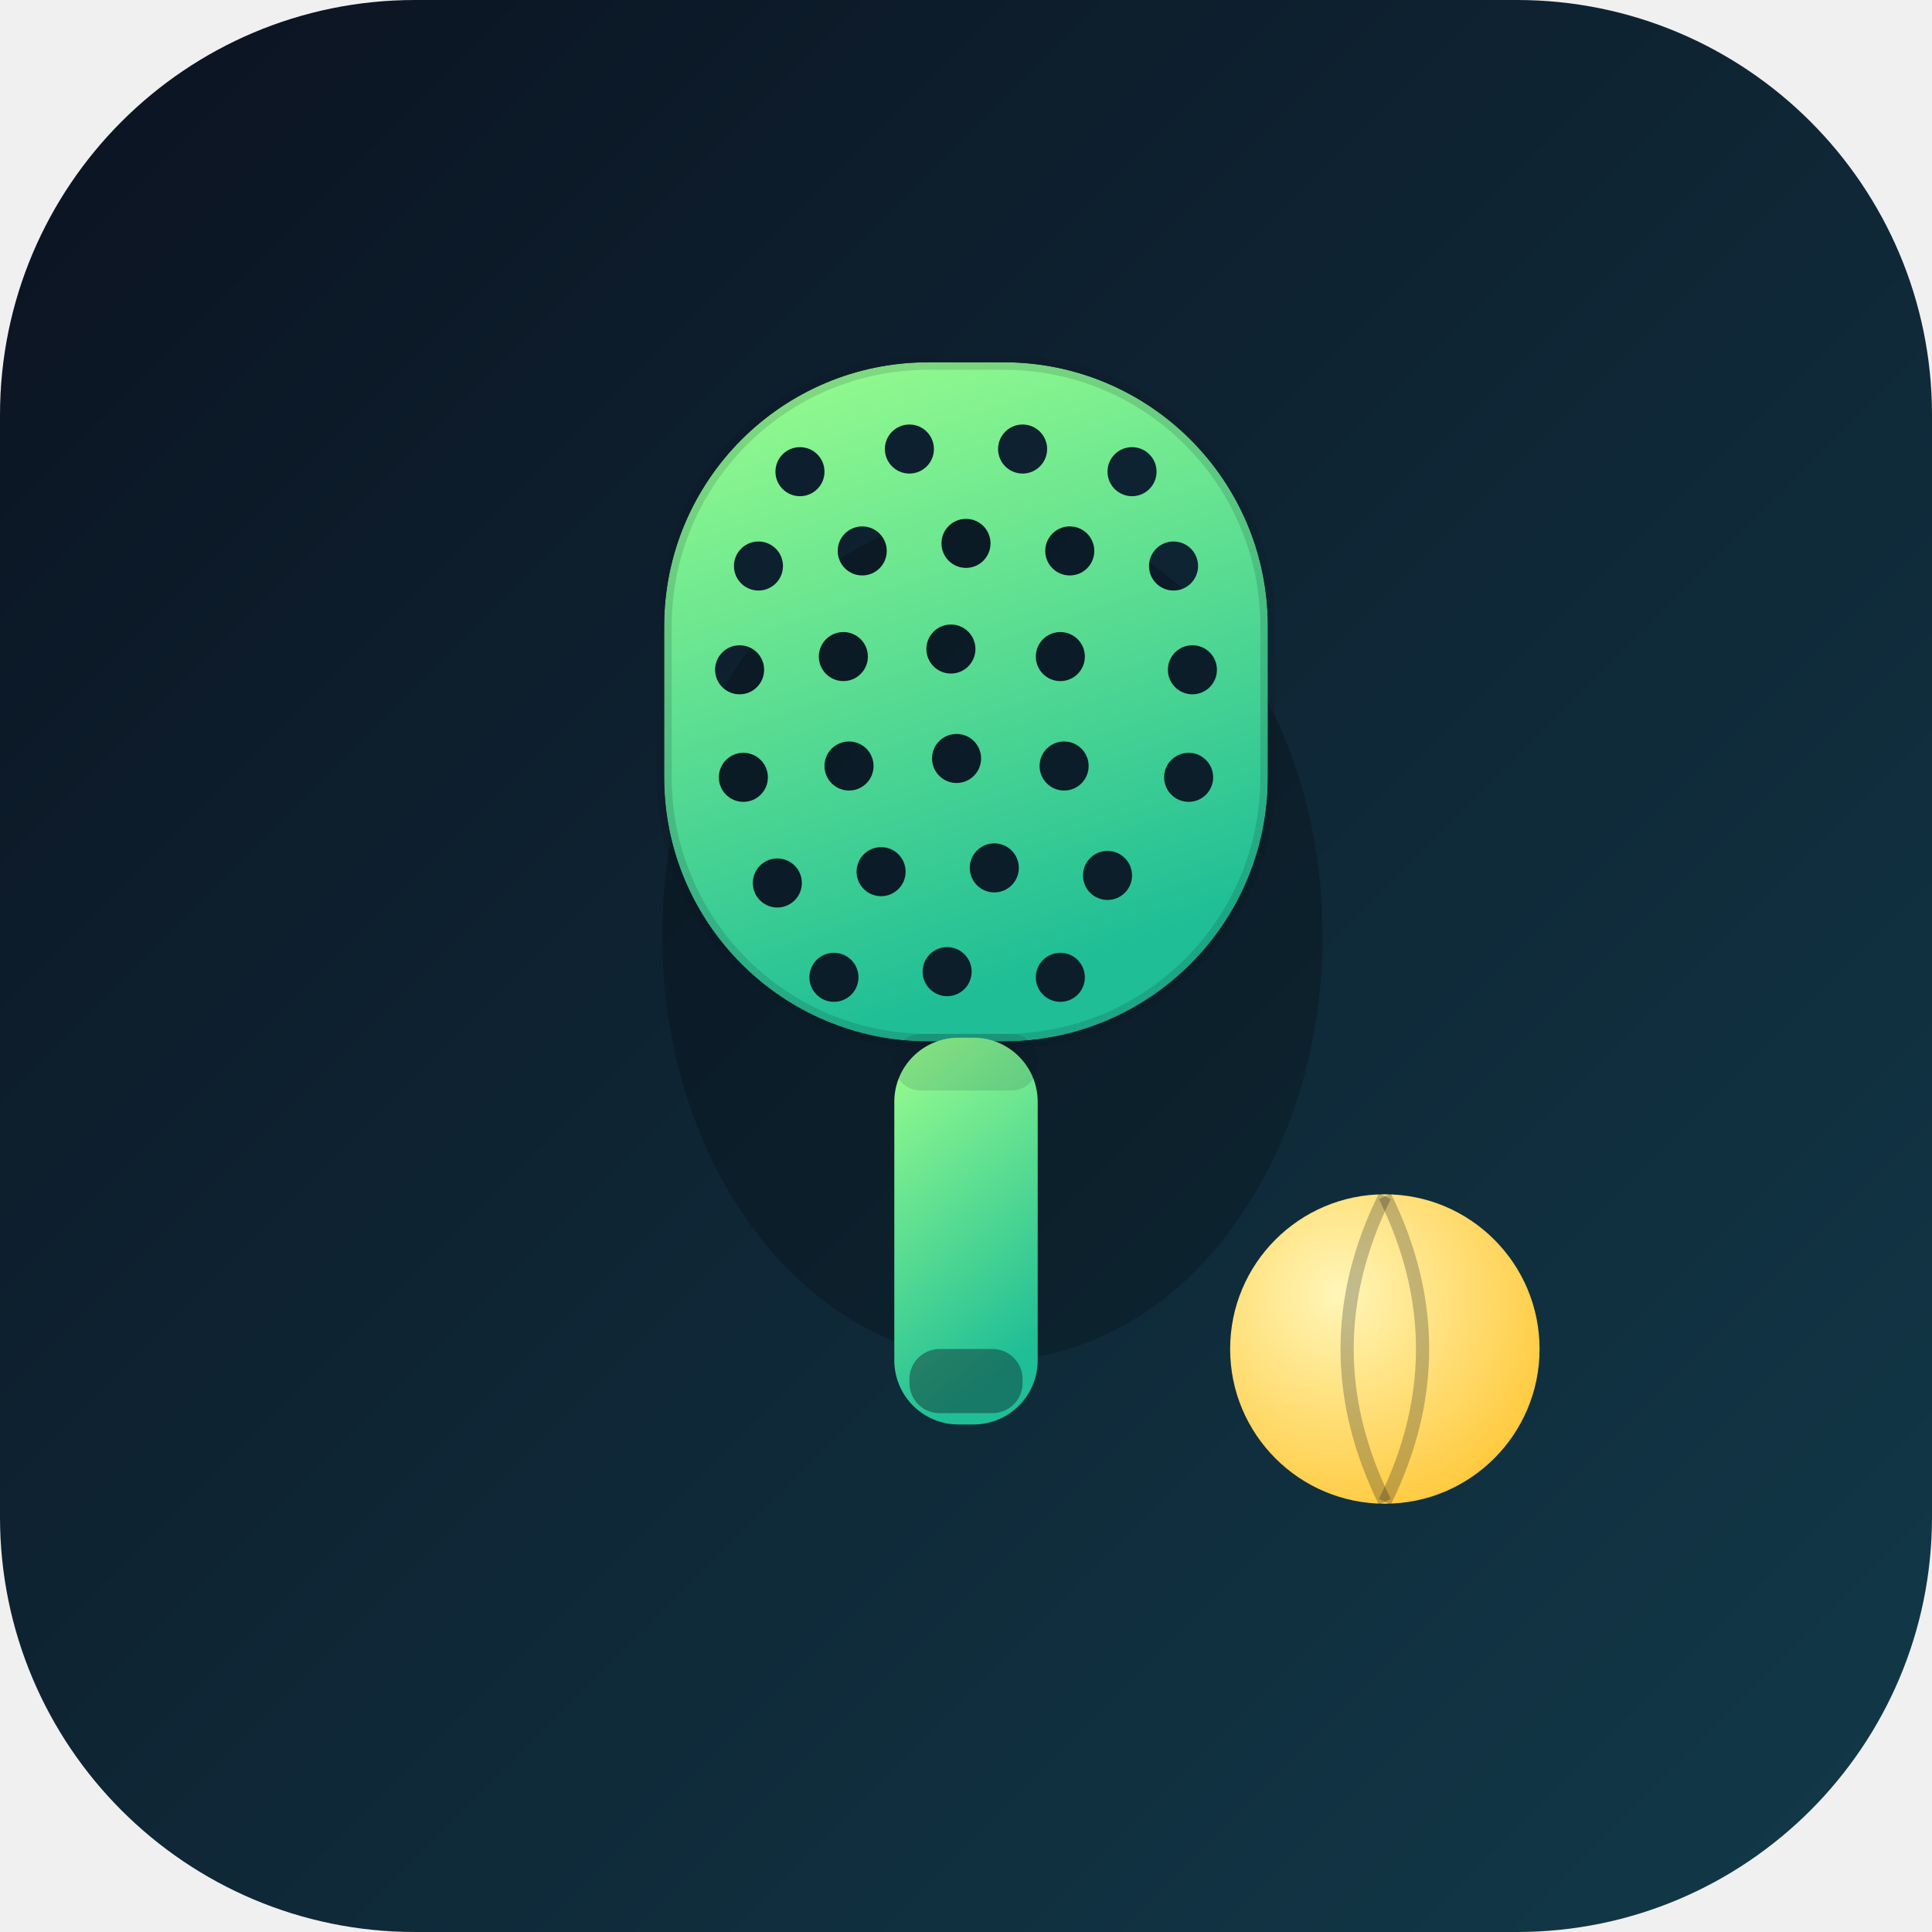
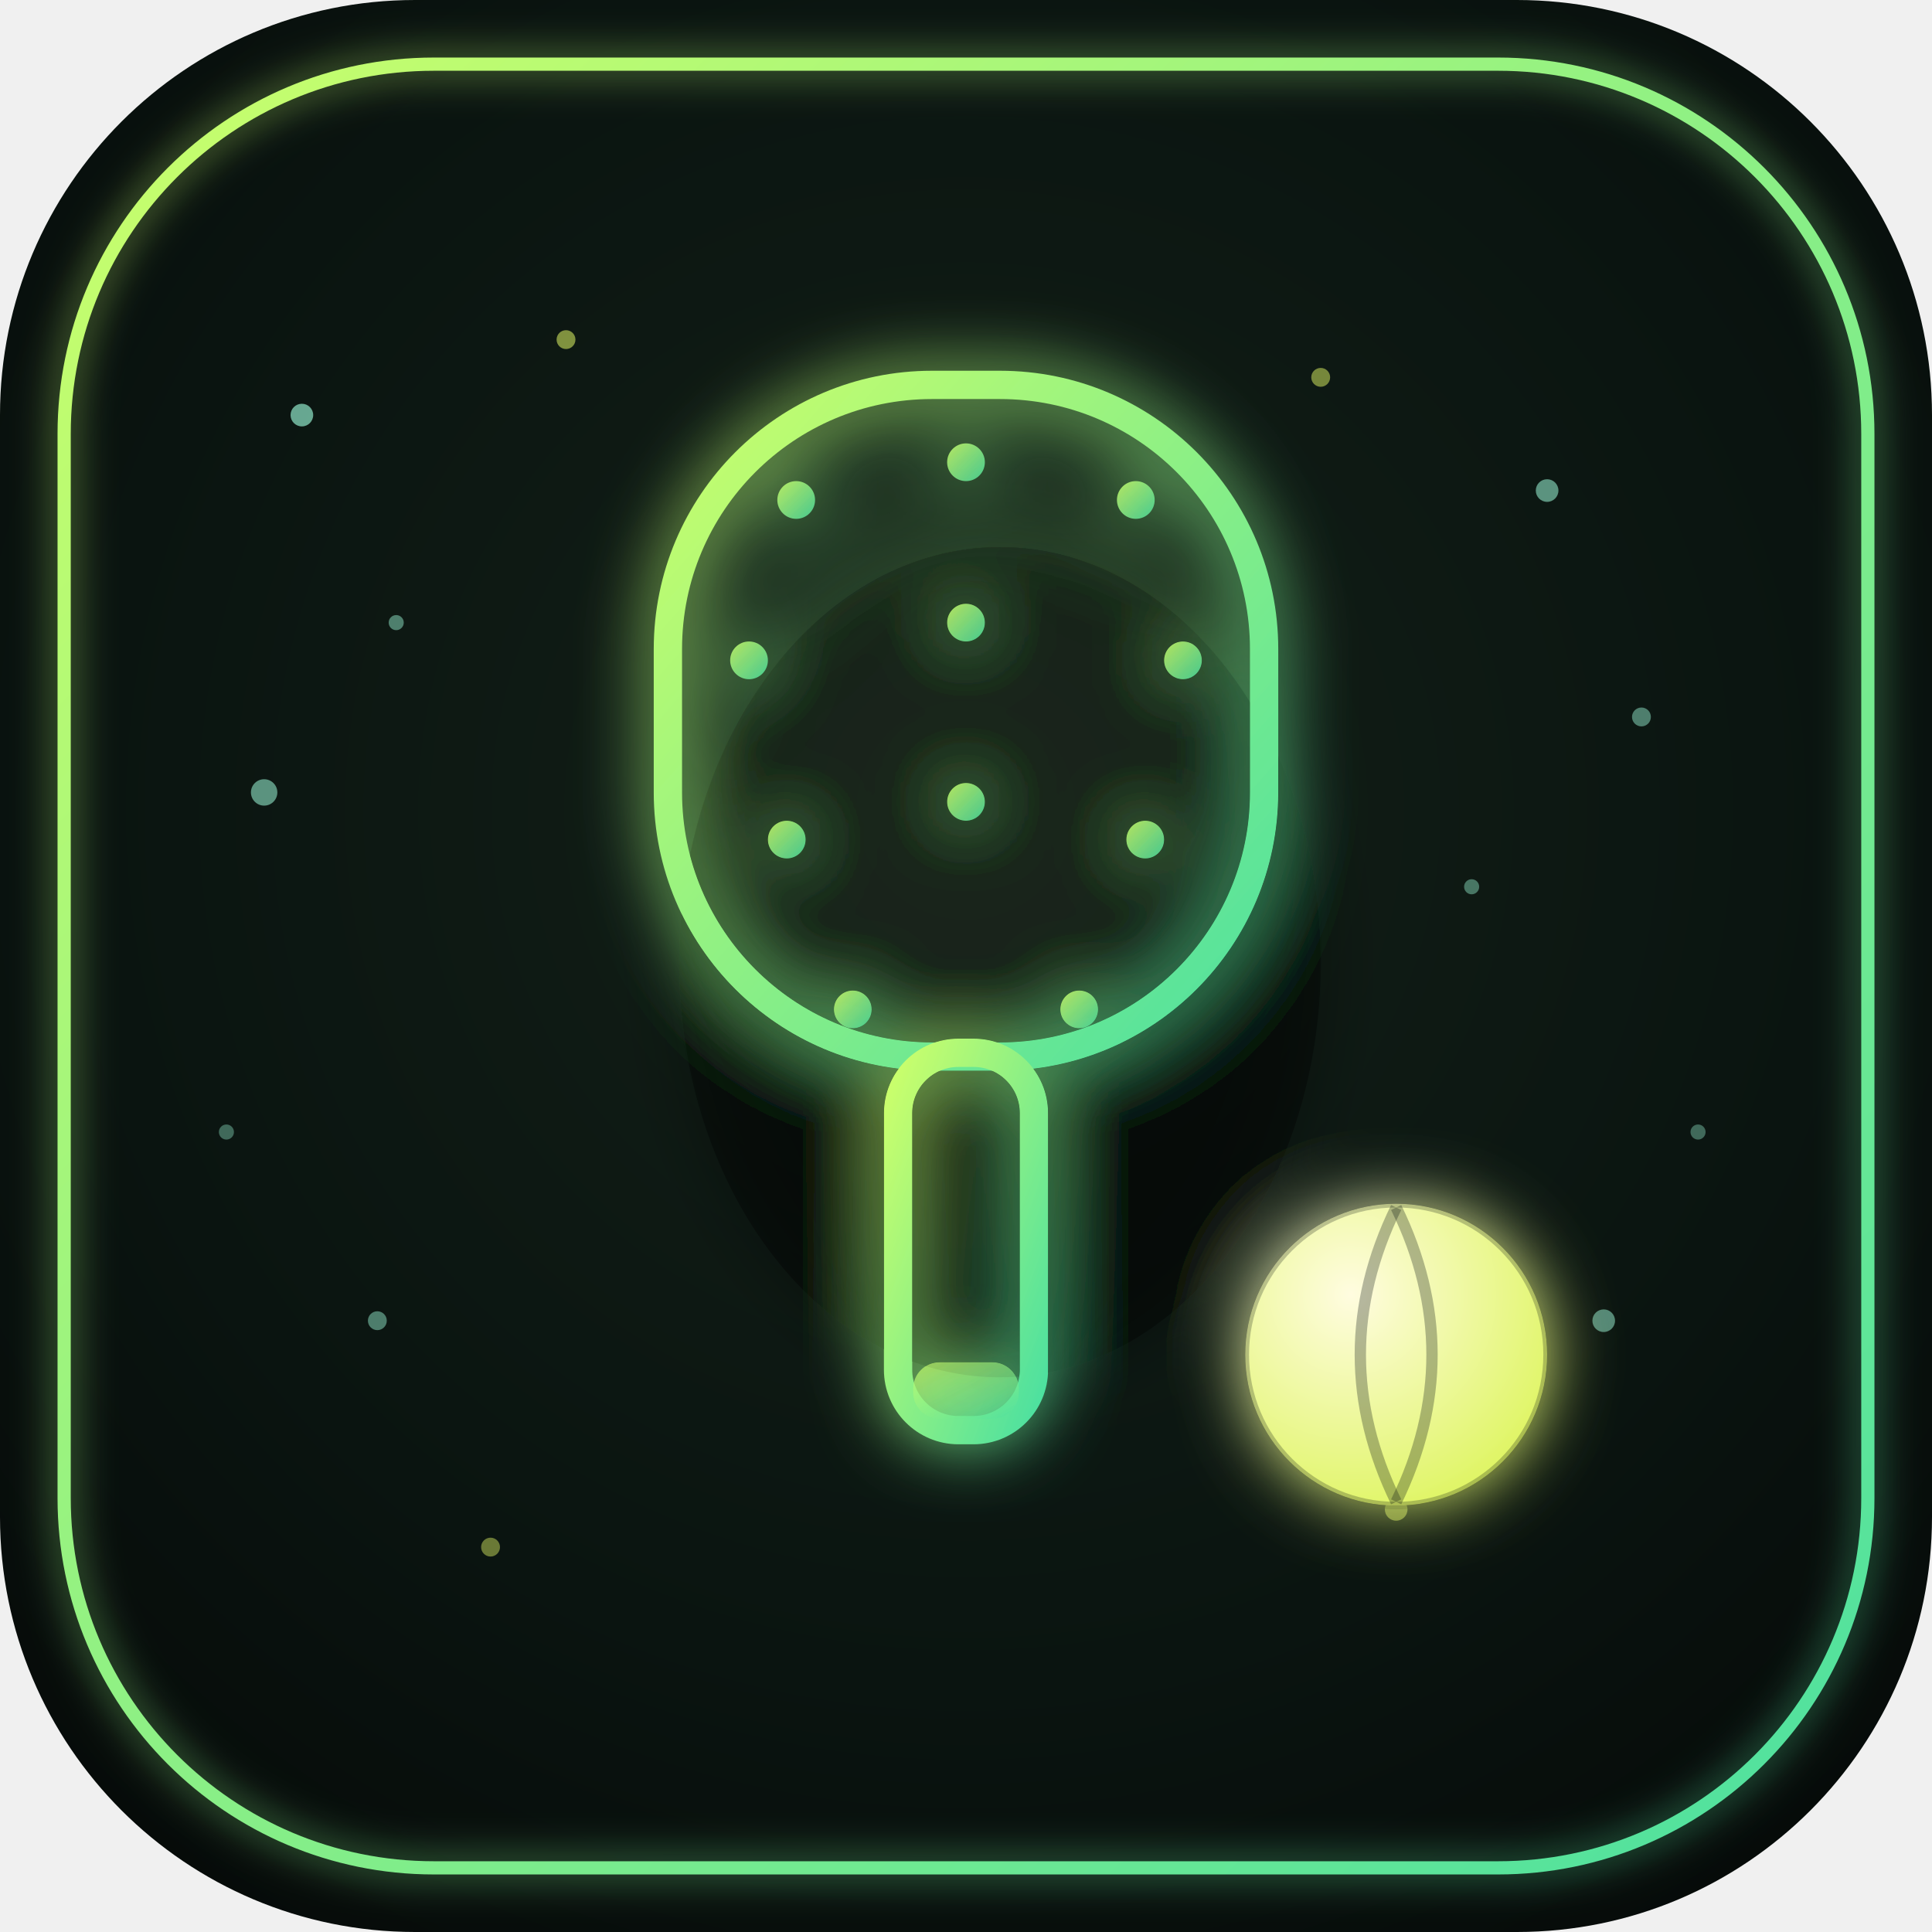
<svg xmlns="http://www.w3.org/2000/svg" viewBox="0 0 1024 1024">
  <defs>
-     <linearGradient id="bg" x1="0" y1="0" x2="1" y2="1">
-       <stop offset="0" stop-color="#0B1220" />
-       <stop offset="1" stop-color="#123A4A" />
+     <radialGradient id="bg" cx="50%" cy="42%" r="75%">
+       <stop offset="0" stop-color="#132018" />
+       <stop offset="60%" stop-color="#0A1410" />
+       <stop offset="1" stop-color="#050807" />
+     </radialGradient>
+     <linearGradient id="neon" x1="0" y1="0" x2="1" y2="1">
+       <stop offset="0" stop-color="#CBFF6B" />
+       <stop offset="1" stop-color="#4CE0A0" />
    </linearGradient>
-     <linearGradient id="paddle" x1="0" y1="0" x2="0.3" y2="1">
-       <stop offset="0" stop-color="#9CFF8D" />
-       <stop offset="1" stop-color="#1FBE96" />
-     </linearGradient>
-     <radialGradient id="ballGrad" cx="35%" cy="32%" r="75%">
-       <stop offset="0" stop-color="#FFF6B8" />
-       <stop offset="1" stop-color="#FFC93C" />
+     <radialGradient id="ballGrad" cx="35%" cy="30%" r="75%">
+       <stop offset="0" stop-color="#FFFCE0" />
+       <stop offset="1" stop-color="#DFF564" />
    </radialGradient>
-     <mask id="holes">
-       <rect x="-160" y="-268" width="320" height="360" rx="140" fill="#fff" />
-       <g fill="#000">
-         <circle cx="-88" cy="-210" r="13" />
-         <circle cx="-30" cy="-222" r="13" />
-         <circle cx="30" cy="-222" r="13" />
-         <circle cx="88" cy="-210" r="13" />
-         <circle cx="-110" cy="-160" r="13" />
-         <circle cx="-55" cy="-168" r="13" />
-         <circle cx="0" cy="-172" r="13" />
-         <circle cx="55" cy="-168" r="13" />
-         <circle cx="110" cy="-160" r="13" />
-         <circle cx="-120" cy="-105" r="13" />
-         <circle cx="-65" cy="-112" r="13" />
-         <circle cx="-8" cy="-116" r="13" />
-         <circle cx="50" cy="-112" r="13" />
-         <circle cx="120" cy="-105" r="13" />
-         <circle cx="-118" cy="-48" r="13" />
-         <circle cx="-62" cy="-54" r="13" />
-         <circle cx="-5" cy="-58" r="13" />
-         <circle cx="52" cy="-54" r="13" />
-         <circle cx="118" cy="-48" r="13" />
-         <circle cx="-100" cy="8" r="13" />
-         <circle cx="-45" cy="2" r="13" />
-         <circle cx="15" cy="0" r="13" />
-         <circle cx="75" cy="4" r="13" />
-         <circle cx="-70" cy="58" r="13" />
-         <circle cx="-10" cy="55" r="13" />
-         <circle cx="50" cy="58" r="13" />
-       </g>
-     </mask>
+     <filter id="glow" x="-60%" y="-60%" width="220%" height="220%">
+       <feGaussianBlur stdDeviation="18" result="blur" />
+       <feMerge>
+         <feMergeNode in="blur" />
+         <feMergeNode in="SourceGraphic" />
+       </feMerge>
+     </filter>
+     <filter id="softGlow" x="-100%" y="-100%" width="300%" height="300%">
+       <feGaussianBlur stdDeviation="10" />
+     </filter>
  </defs>
  <rect width="1024" height="1024" rx="220" fill="url(#bg)" />
-   <g transform="translate(512,460)">
-     <ellipse cx="14" cy="36" rx="175" ry="225" fill="#000" opacity="0.22" />
-     <rect x="-160" y="-268" width="320" height="360" rx="140" fill="url(#paddle)" mask="url(#holes)" />
-     <rect x="-160" y="-268" width="320" height="360" rx="140" fill="none" stroke="#0B1220" stroke-width="8" opacity="0.14" />
-     <rect x="-38" y="90" width="76" height="205" rx="34" fill="url(#paddle)" />
-     <rect x="-38" y="88" width="76" height="30" rx="14" fill="#0B1220" opacity="0.12" />
-     <rect x="-30" y="255" width="60" height="34" rx="16" fill="#0B1220" opacity="0.4" />
-     <circle cx="222" cy="255" r="82" fill="url(#ballGrad)" />
-     <path d="M 222 174 Q 262 255 222 336" stroke="#0B1220" stroke-width="7" fill="none" opacity="0.25" />
-     <path d="M 222 174 Q 182 255 222 336" stroke="#0B1220" stroke-width="7" fill="none" opacity="0.25" />
+   <rect x="34" y="34" width="956" height="956" rx="196" fill="none" stroke="url(#neon)" stroke-width="10" opacity="0.5" filter="url(#softGlow)" />
+   <rect x="34" y="34" width="956" height="956" rx="196" fill="none" stroke="url(#neon)" stroke-width="7" />
+   <g fill="#8FE6C8">
+     <circle cx="160" cy="220" r="6" opacity="0.7" />
+     <circle cx="210" cy="330" r="4" opacity="0.5" />
+     <circle cx="140" cy="420" r="7" opacity="0.6" />
+     <circle cx="820" cy="260" r="6" opacity="0.6" />
+     <circle cx="870" cy="380" r="5" opacity="0.5" />
+     <circle cx="780" cy="470" r="4" opacity="0.45" />
+     <circle cx="200" cy="700" r="5" opacity="0.5" />
+     <circle cx="120" cy="600" r="4" opacity="0.4" />
+     <circle cx="850" cy="700" r="6" opacity="0.55" />
+     <circle cx="900" cy="600" r="4" opacity="0.4" />
+   </g>
+   <g fill="#DFF564">
+     <circle cx="300" cy="180" r="5" opacity="0.55" />
+     <circle cx="700" cy="200" r="5" opacity="0.5" />
+     <circle cx="260" cy="820" r="5" opacity="0.45" />
+     <circle cx="740" cy="800" r="6" opacity="0.5" />
+   </g>
+   <g transform="translate(512,470)" filter="url(#glow)">
+     <ellipse cx="18" cy="40" rx="170" ry="220" fill="#000" opacity="0.35" />
+     <rect x="-158" y="-266" width="316" height="356" rx="140" fill="#9CFF8D" opacity="0.06" />
+     <rect x="-158" y="-266" width="316" height="356" rx="140" fill="none" stroke="url(#neon)" stroke-width="15" />
+     <g fill="url(#neon)" opacity="0.85">
+       <circle cx="-90" cy="-205" r="10" />
+       <circle cx="0" cy="-225" r="10" />
+       <circle cx="90" cy="-205" r="10" />
+       <circle cx="-115" cy="-120" r="10" />
+       <circle cx="0" cy="-140" r="10" />
+       <circle cx="115" cy="-120" r="10" />
+       <circle cx="-95" cy="-25" r="10" />
+       <circle cx="0" cy="-45" r="10" />
+       <circle cx="95" cy="-25" r="10" />
+       <circle cx="-60" cy="65" r="10" />
+       <circle cx="60" cy="65" r="10" />
+     </g>
+     <rect x="-36" y="88" width="72" height="200" rx="32" fill="none" stroke="url(#neon)" stroke-width="15" />
+     <rect x="-28" y="252" width="56" height="30" rx="14" fill="url(#neon)" opacity="0.7" />
+     <circle cx="228" cy="248" r="80" fill="url(#ballGrad)" />
+     <circle cx="228" cy="248" r="80" fill="none" stroke="#0A1410" stroke-width="4" opacity="0.25" />
+     <path d="M 228 170 Q 266 248 228 326" stroke="#0A1410" stroke-width="6" fill="none" opacity="0.3" />
+     <path d="M 228 170 Q 190 248 228 326" stroke="#0A1410" stroke-width="6" fill="none" opacity="0.3" />
  </g>
</svg>
